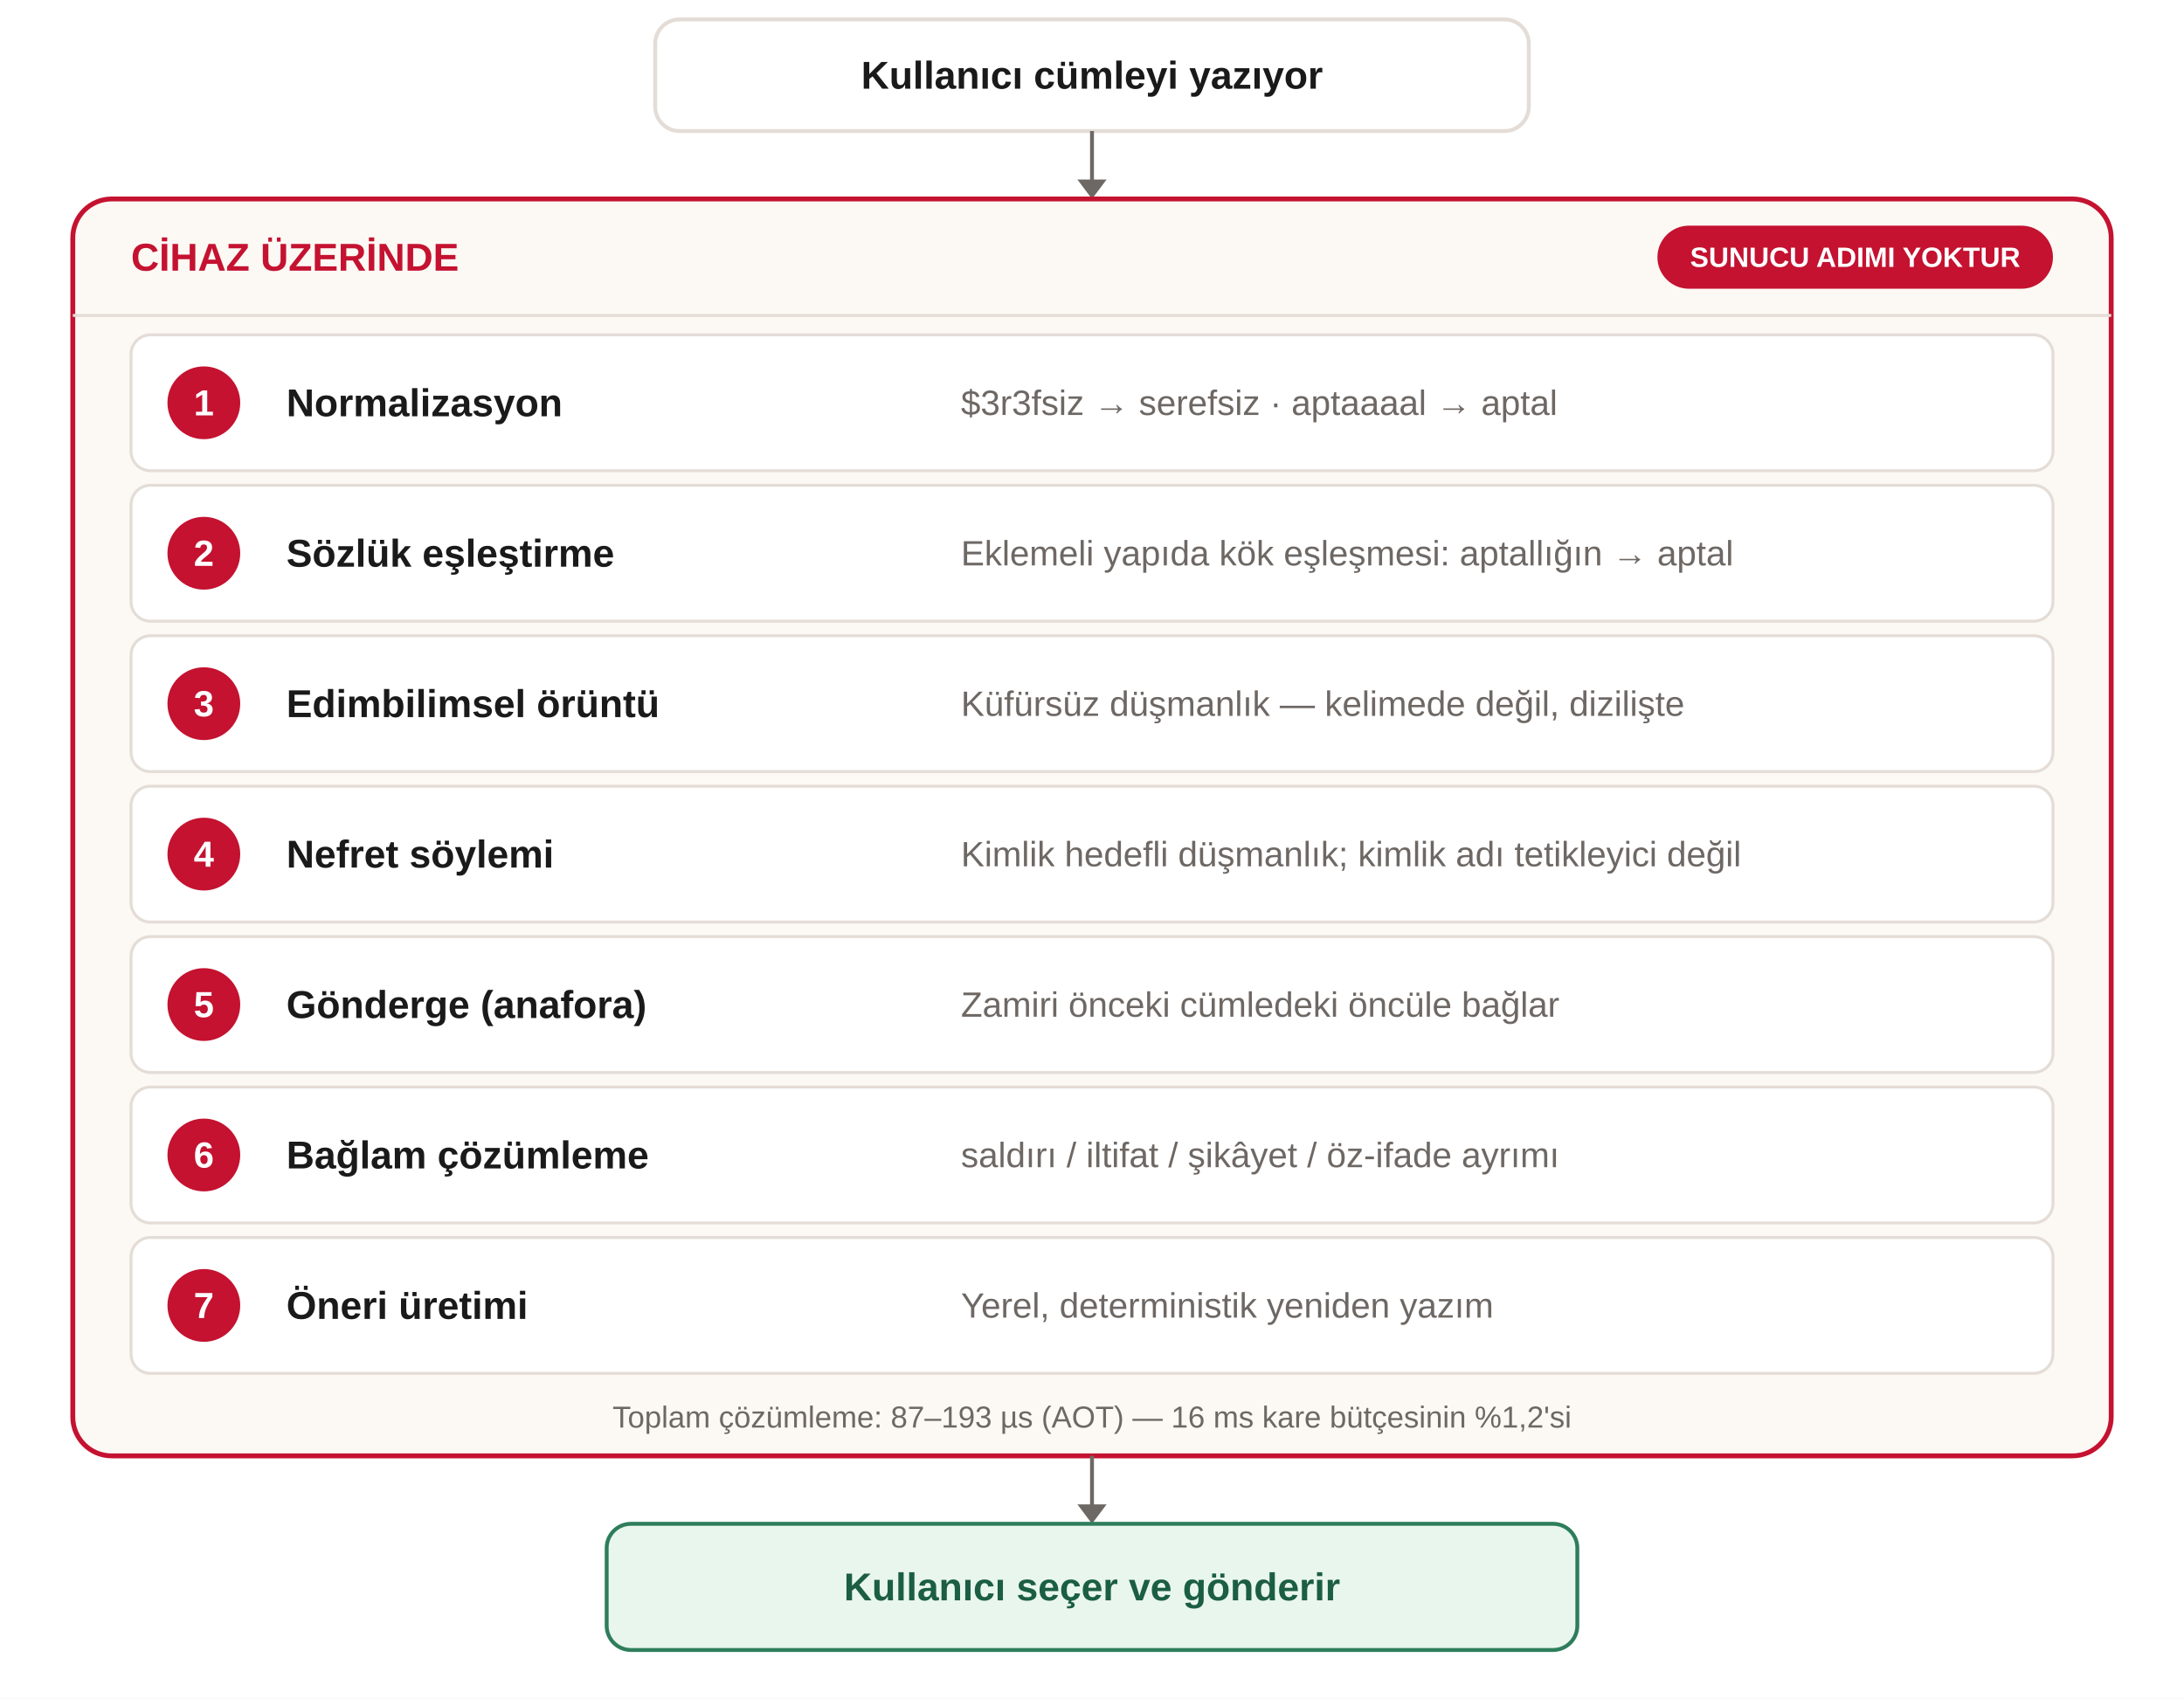
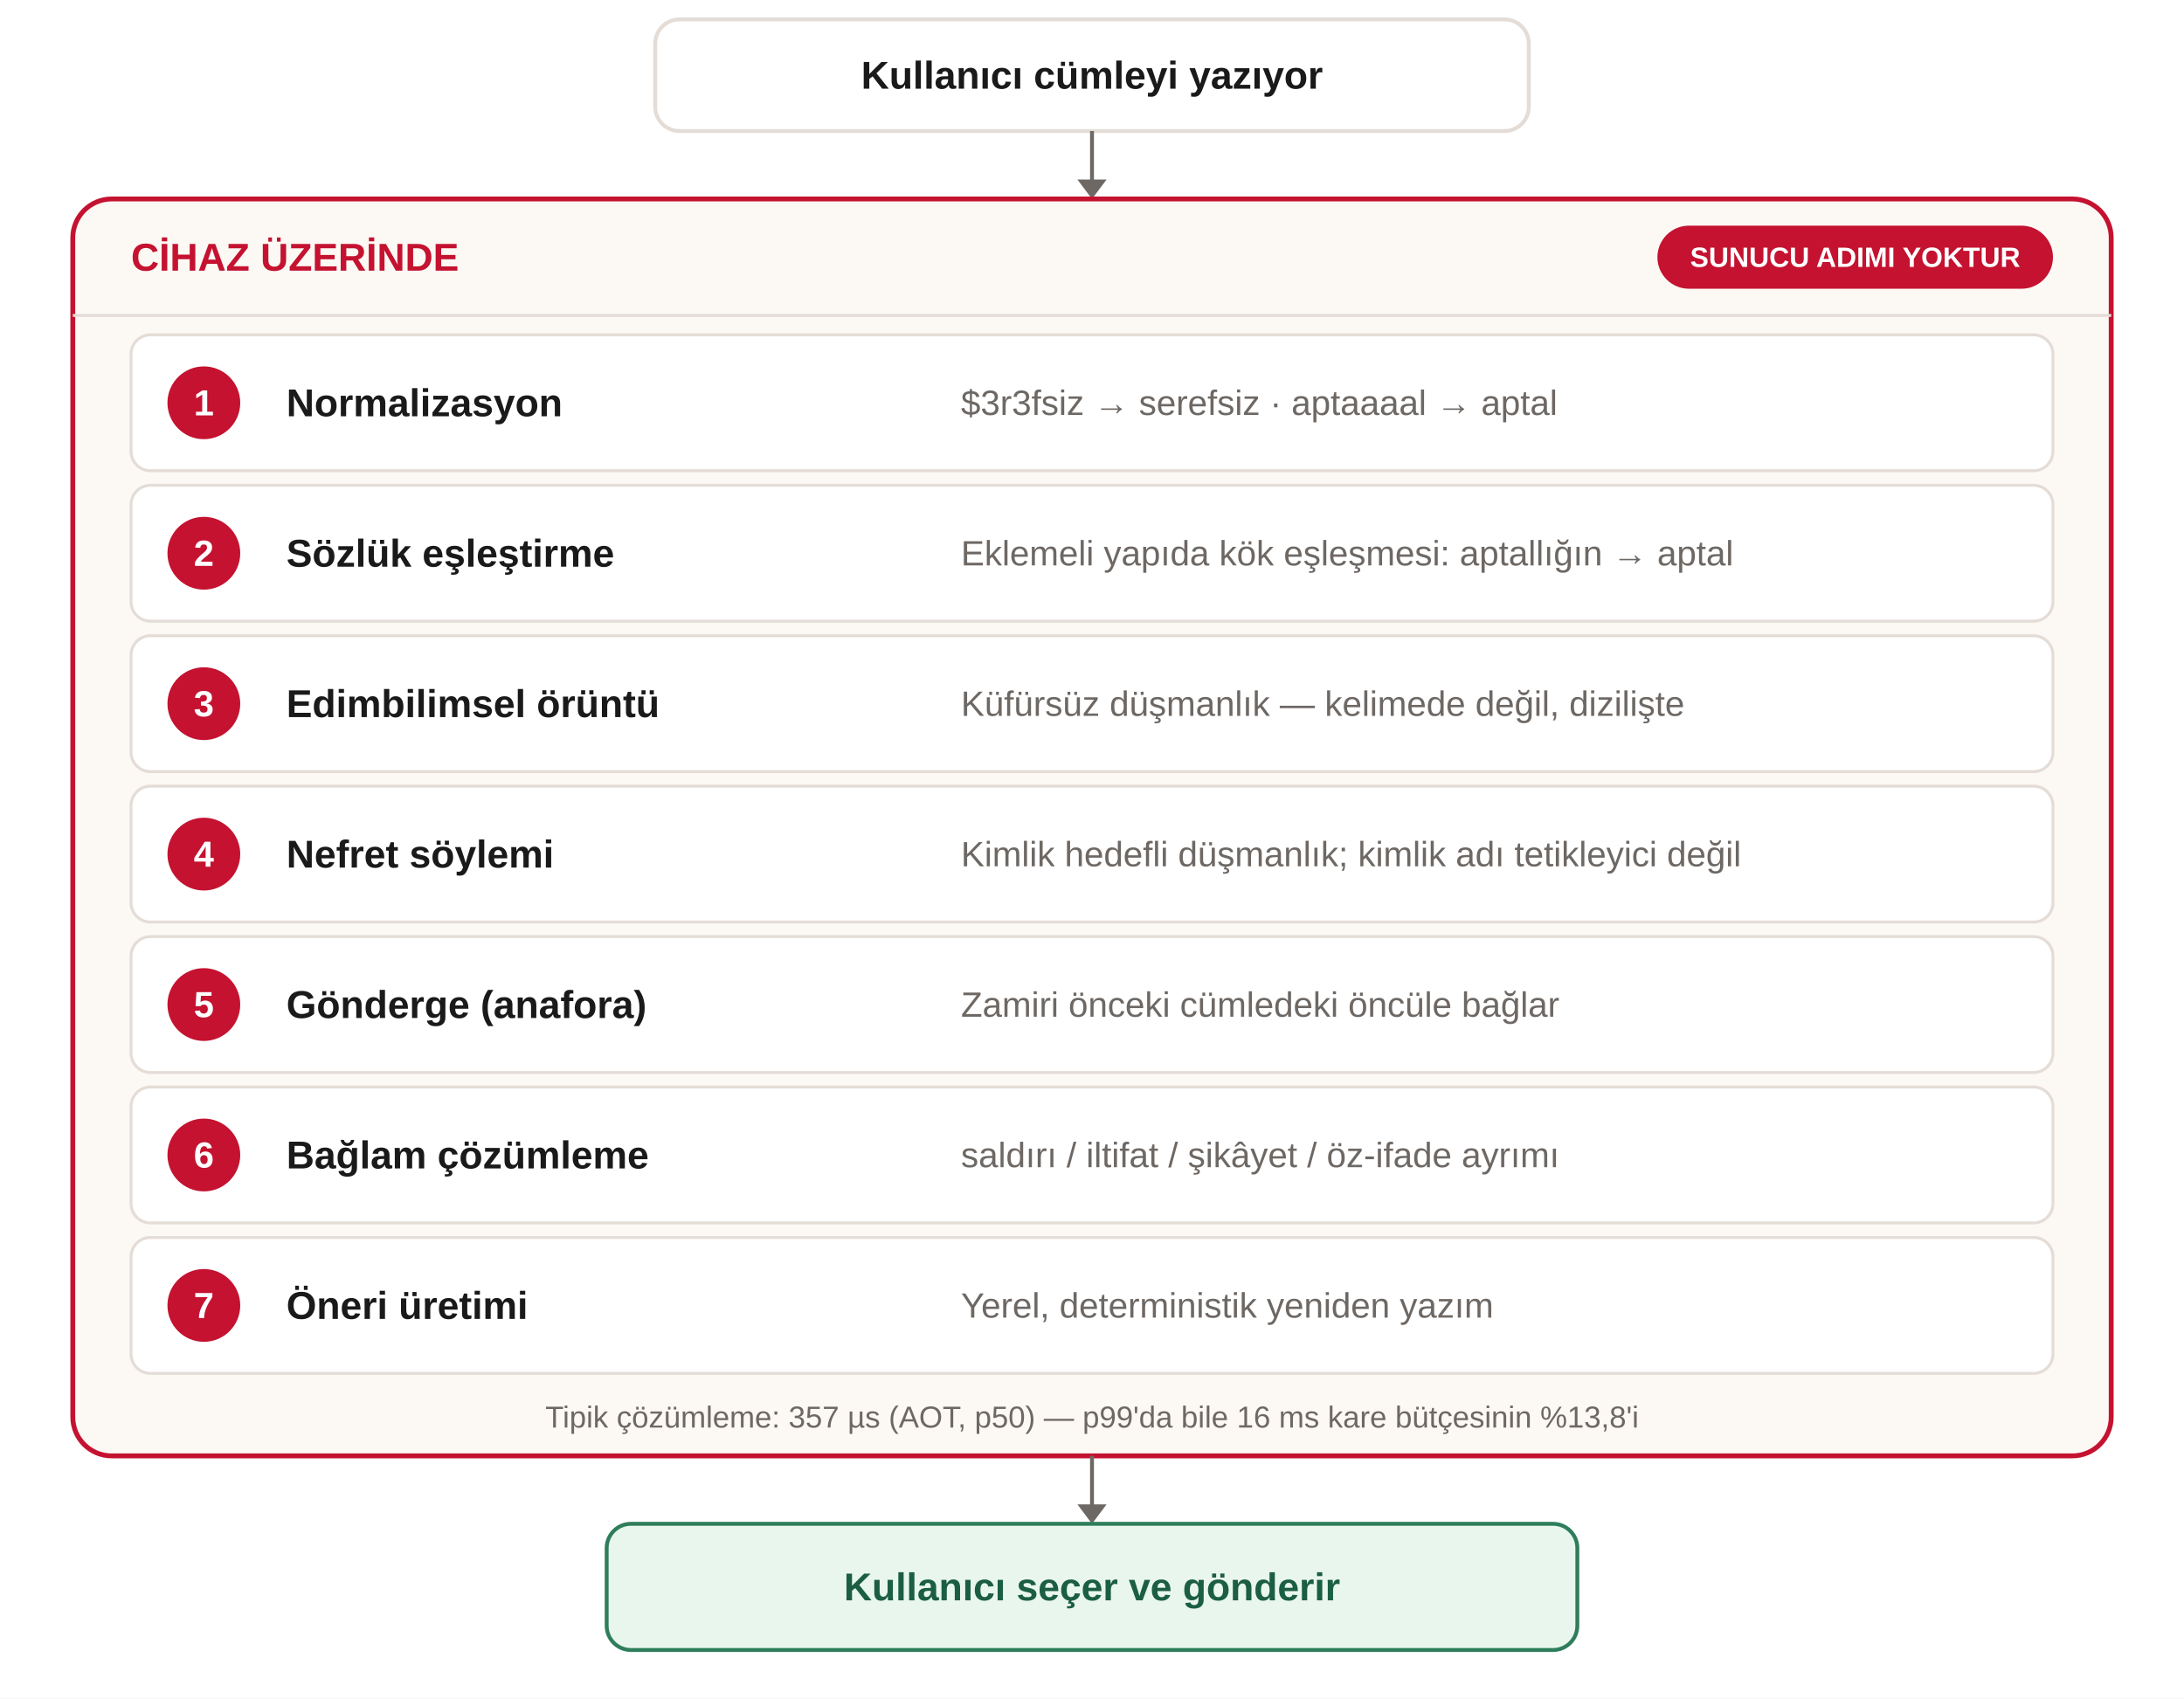
<svg xmlns="http://www.w3.org/2000/svg" viewBox="0 0 900 700" width="900" height="700" font-family="Arial, Helvetica, sans-serif">
  <rect width="900" height="700" fill="#fff" />
  <rect x="270" y="8" width="360" height="46" rx="10" fill="#fff" stroke="#e4dcd6" stroke-width="1.6" />
  <text x="450" y="31.0" font-size="16" fill="#1a1a1a" font-weight="bold" text-anchor="middle" dominant-baseline="central">Kullanıcı cümleyi yazıyor</text>
  <line x1="450" y1="54" x2="450" y2="75" stroke="#6e6864" stroke-width="1.6" />
  <polygon points="444,74 456,74 450,82" fill="#6e6864" />
  <rect x="30" y="82" width="840" height="518" rx="16" fill="#fcf8f4" stroke="#c41230" stroke-width="2" />
  <line x1="30" y1="130" x2="870" y2="130" stroke="#e4dcd6" stroke-width="1.2" />
  <text x="54" y="106.0" font-size="16" fill="#c41230" font-weight="bold" text-anchor="start" dominant-baseline="central">CİHAZ ÜZERİNDE</text>
  <rect x="683.0" y="93.0" width="163.0" height="26.0" rx="13" fill="#c41230" />
  <text x="764.5" y="106.0" font-size="11.5" fill="#fff" font-weight="bold" text-anchor="middle" dominant-baseline="central">SUNUCU ADIMI YOKTUR</text>
  <rect x="54" y="138" width="792" height="56" rx="8" fill="#fff" stroke="#e4dcd6" stroke-width="1.2" />
  <circle cx="84" cy="166.0" r="15" fill="#c41230" />
  <text x="84" y="166.0" font-size="15" fill="#fff" font-weight="bold" text-anchor="middle" dominant-baseline="central">1</text>
  <text x="118" y="166.0" font-size="16" fill="#1a1a1a" font-weight="bold" text-anchor="start" dominant-baseline="central">Normalizasyon</text>
  <text x="396" y="166.0" font-size="14.5" fill="#6e6864" text-anchor="start" dominant-baseline="central">$3r3fsiz → serefsiz  ·  aptaaaal → aptal</text>
  <rect x="54" y="200" width="792" height="56" rx="8" fill="#fff" stroke="#e4dcd6" stroke-width="1.2" />
  <circle cx="84" cy="228.0" r="15" fill="#c41230" />
  <text x="84" y="228.0" font-size="15" fill="#fff" font-weight="bold" text-anchor="middle" dominant-baseline="central">2</text>
  <text x="118" y="228.0" font-size="16" fill="#1a1a1a" font-weight="bold" text-anchor="start" dominant-baseline="central">Sözlük eşleştirme</text>
  <text x="396" y="228.0" font-size="14.5" fill="#6e6864" text-anchor="start" dominant-baseline="central">Eklemeli yapıda kök eşleşmesi: aptallığın → aptal</text>
  <rect x="54" y="262" width="792" height="56" rx="8" fill="#fff" stroke="#e4dcd6" stroke-width="1.2" />
  <circle cx="84" cy="290.0" r="15" fill="#c41230" />
  <text x="84" y="290.0" font-size="15" fill="#fff" font-weight="bold" text-anchor="middle" dominant-baseline="central">3</text>
  <text x="118" y="290.0" font-size="16" fill="#1a1a1a" font-weight="bold" text-anchor="start" dominant-baseline="central">Edimbilimsel örüntü</text>
  <text x="396" y="290.0" font-size="14.5" fill="#6e6864" text-anchor="start" dominant-baseline="central">Küfürsüz düşmanlık — kelimede değil, dizilişte</text>
  <rect x="54" y="324" width="792" height="56" rx="8" fill="#fff" stroke="#e4dcd6" stroke-width="1.2" />
  <circle cx="84" cy="352.0" r="15" fill="#c41230" />
  <text x="84" y="352.0" font-size="15" fill="#fff" font-weight="bold" text-anchor="middle" dominant-baseline="central">4</text>
  <text x="118" y="352.0" font-size="16" fill="#1a1a1a" font-weight="bold" text-anchor="start" dominant-baseline="central">Nefret söylemi</text>
  <text x="396" y="352.0" font-size="14.5" fill="#6e6864" text-anchor="start" dominant-baseline="central">Kimlik hedefli düşmanlık; kimlik adı tetikleyici değil</text>
  <rect x="54" y="386" width="792" height="56" rx="8" fill="#fff" stroke="#e4dcd6" stroke-width="1.2" />
  <circle cx="84" cy="414.0" r="15" fill="#c41230" />
  <text x="84" y="414.0" font-size="15" fill="#fff" font-weight="bold" text-anchor="middle" dominant-baseline="central">5</text>
  <text x="118" y="414.0" font-size="16" fill="#1a1a1a" font-weight="bold" text-anchor="start" dominant-baseline="central">Gönderge (anafora)</text>
  <text x="396" y="414.0" font-size="14.5" fill="#6e6864" text-anchor="start" dominant-baseline="central">Zamiri önceki cümledeki öncüle bağlar</text>
  <rect x="54" y="448" width="792" height="56" rx="8" fill="#fff" stroke="#e4dcd6" stroke-width="1.2" />
  <circle cx="84" cy="476.0" r="15" fill="#c41230" />
  <text x="84" y="476.0" font-size="15" fill="#fff" font-weight="bold" text-anchor="middle" dominant-baseline="central">6</text>
  <text x="118" y="476.0" font-size="16" fill="#1a1a1a" font-weight="bold" text-anchor="start" dominant-baseline="central">Bağlam çözümleme</text>
  <text x="396" y="476.0" font-size="14.5" fill="#6e6864" text-anchor="start" dominant-baseline="central">saldırı / iltifat / şikâyet / öz-ifade ayrımı</text>
  <rect x="54" y="510" width="792" height="56" rx="8" fill="#fff" stroke="#e4dcd6" stroke-width="1.2" />
  <circle cx="84" cy="538.0" r="15" fill="#c41230" />
  <text x="84" y="538.0" font-size="15" fill="#fff" font-weight="bold" text-anchor="middle" dominant-baseline="central">7</text>
  <text x="118" y="538.0" font-size="16" fill="#1a1a1a" font-weight="bold" text-anchor="start" dominant-baseline="central">Öneri üretimi</text>
  <text x="396" y="538.0" font-size="14.5" fill="#6e6864" text-anchor="start" dominant-baseline="central">Yerel, deterministik yeniden yazım</text>
-   <text x="450" y="584" font-size="12.5" fill="#6e6864" text-anchor="middle" dominant-baseline="central">Toplam çözümleme: 87–193 µs (AOT) — 16 ms kare bütçesinin %1,2'si</text>
+   <text x="450" y="584" font-size="12.5" fill="#6e6864" text-anchor="middle" dominant-baseline="central">Tipik çözümleme: 357 µs (AOT, p50) — p99'da bile 16 ms kare bütçesinin %13,8'i</text>
  <line x1="450" y1="600" x2="450" y2="621" stroke="#6e6864" stroke-width="1.6" />
  <polygon points="444,620 456,620 450,628" fill="#6e6864" />
  <rect x="250" y="628" width="400" height="52" rx="10" fill="#e9f6ee" stroke="#2e7d5b" stroke-width="1.6" />
  <text x="450" y="654.0" font-size="16" fill="#1b5e43" font-weight="bold" text-anchor="middle" dominant-baseline="central">Kullanıcı seçer ve gönderir</text>
</svg>
